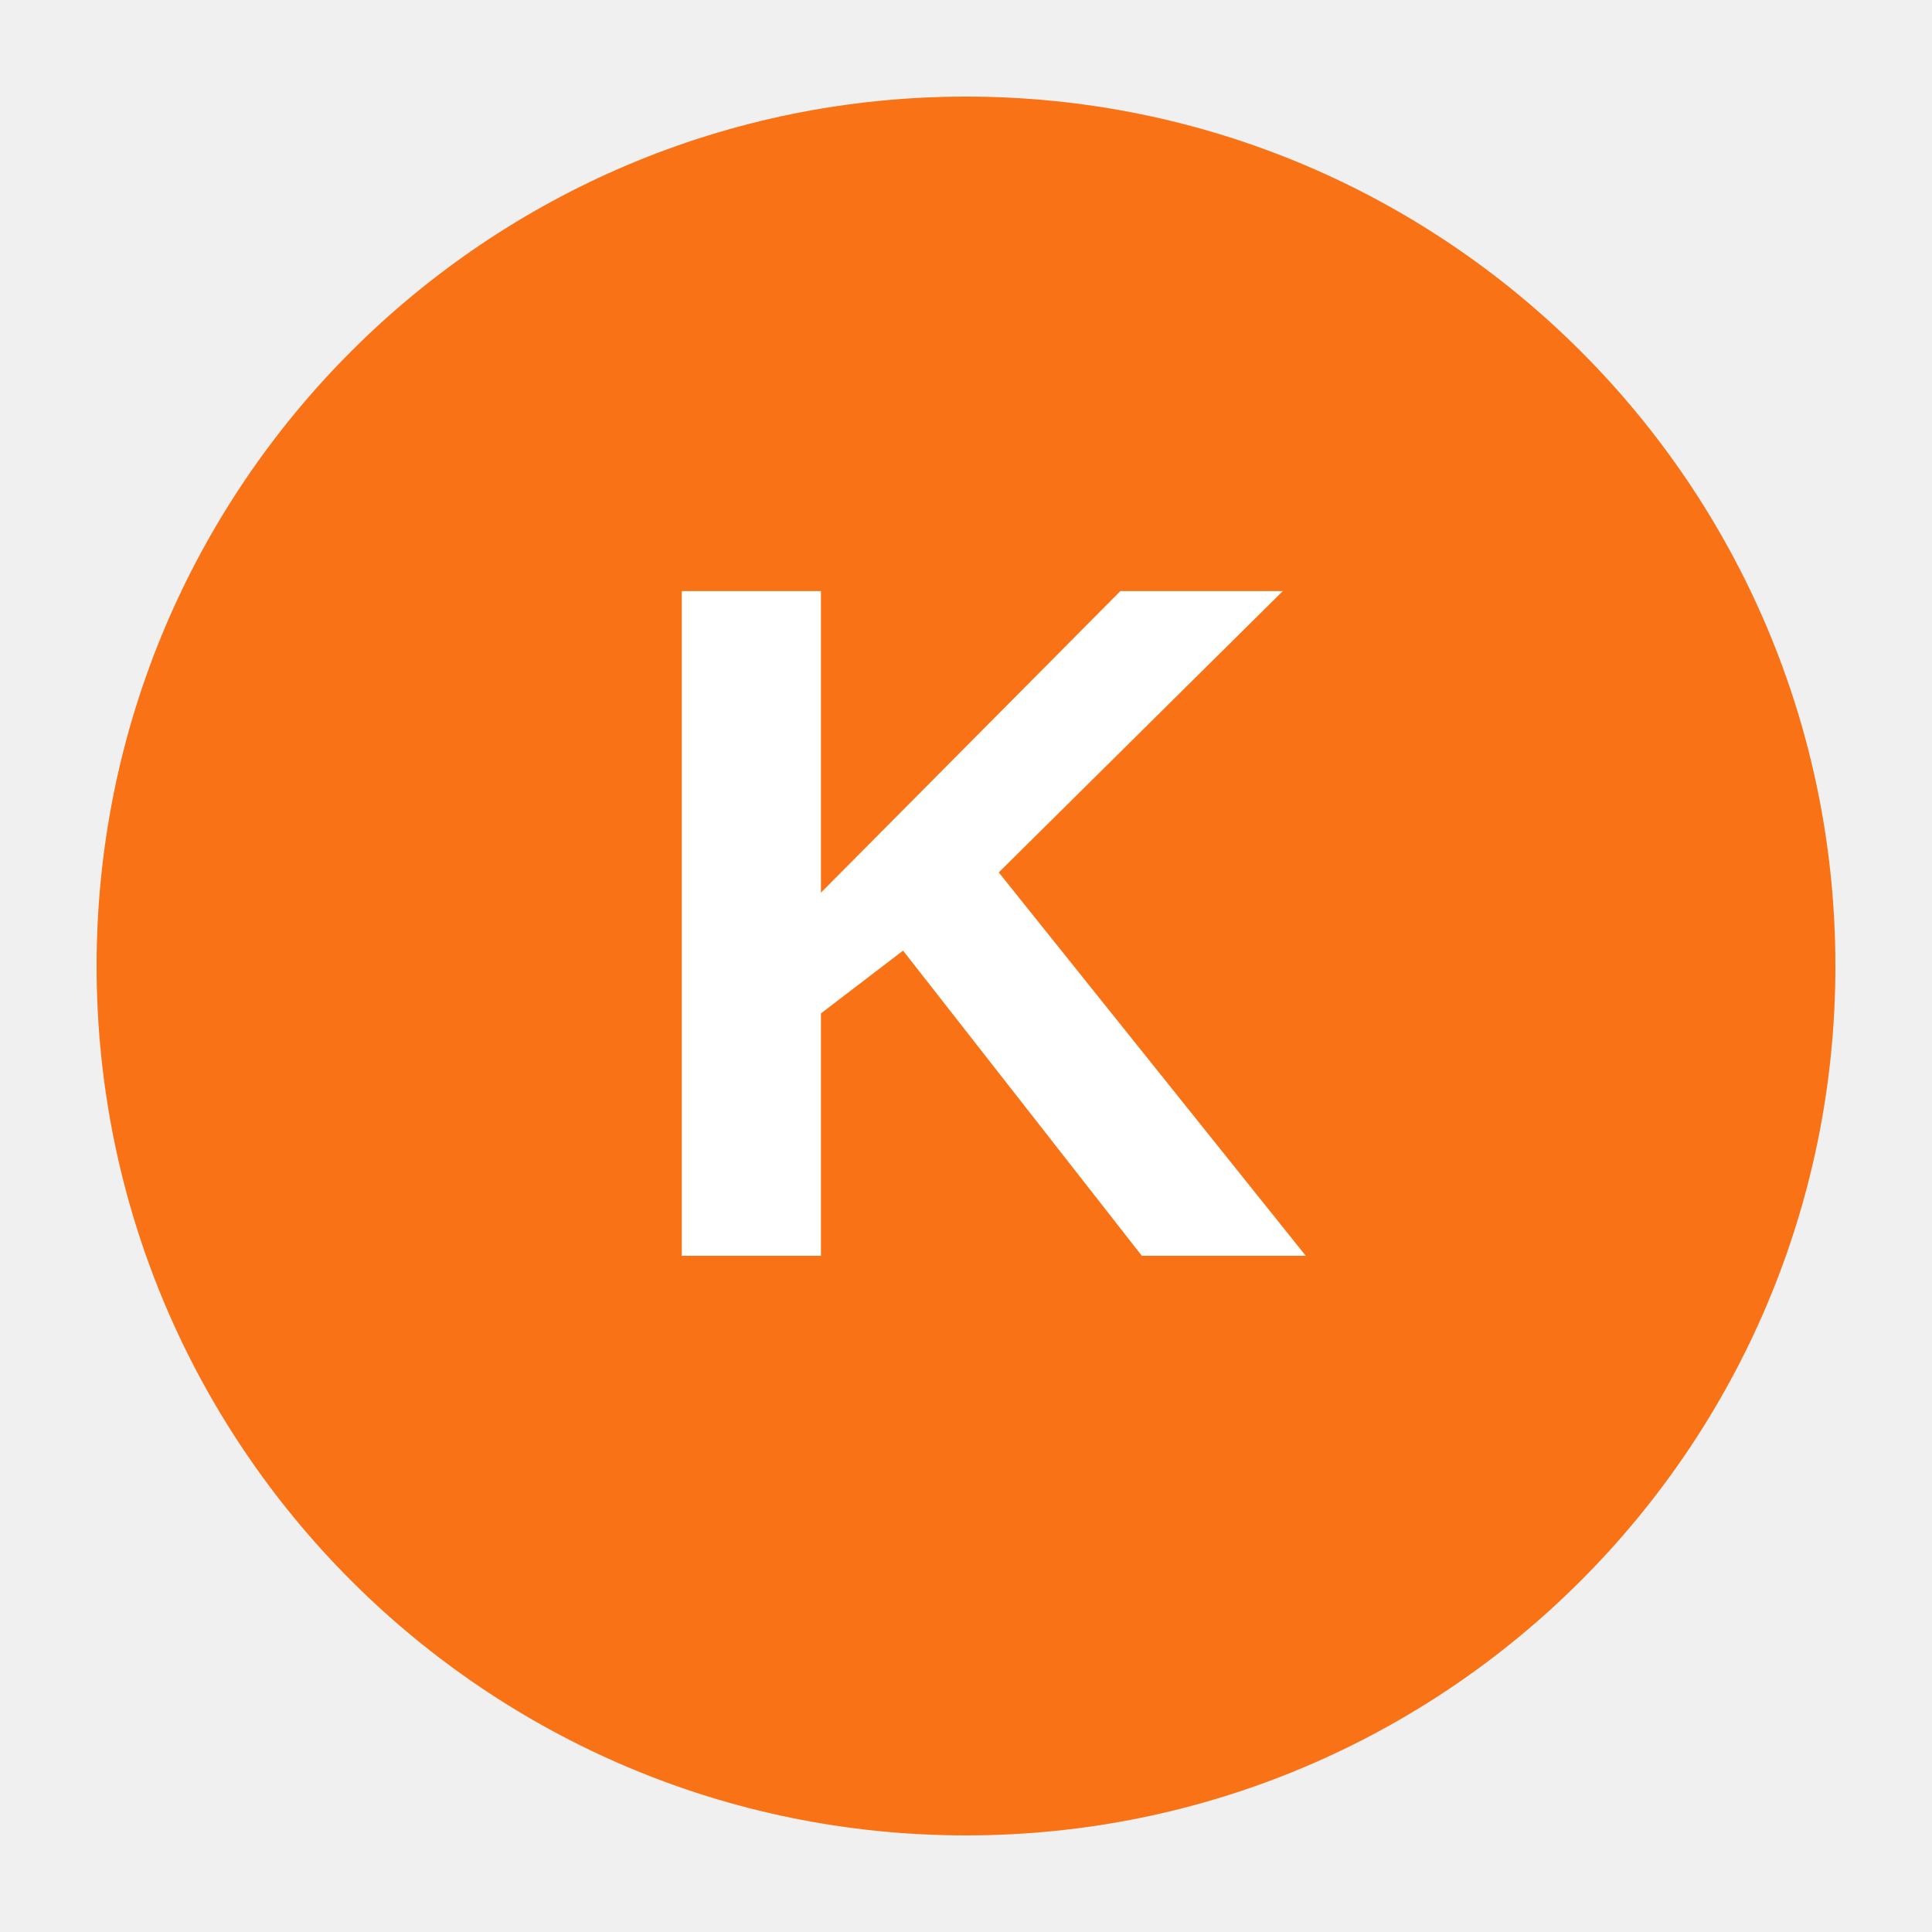
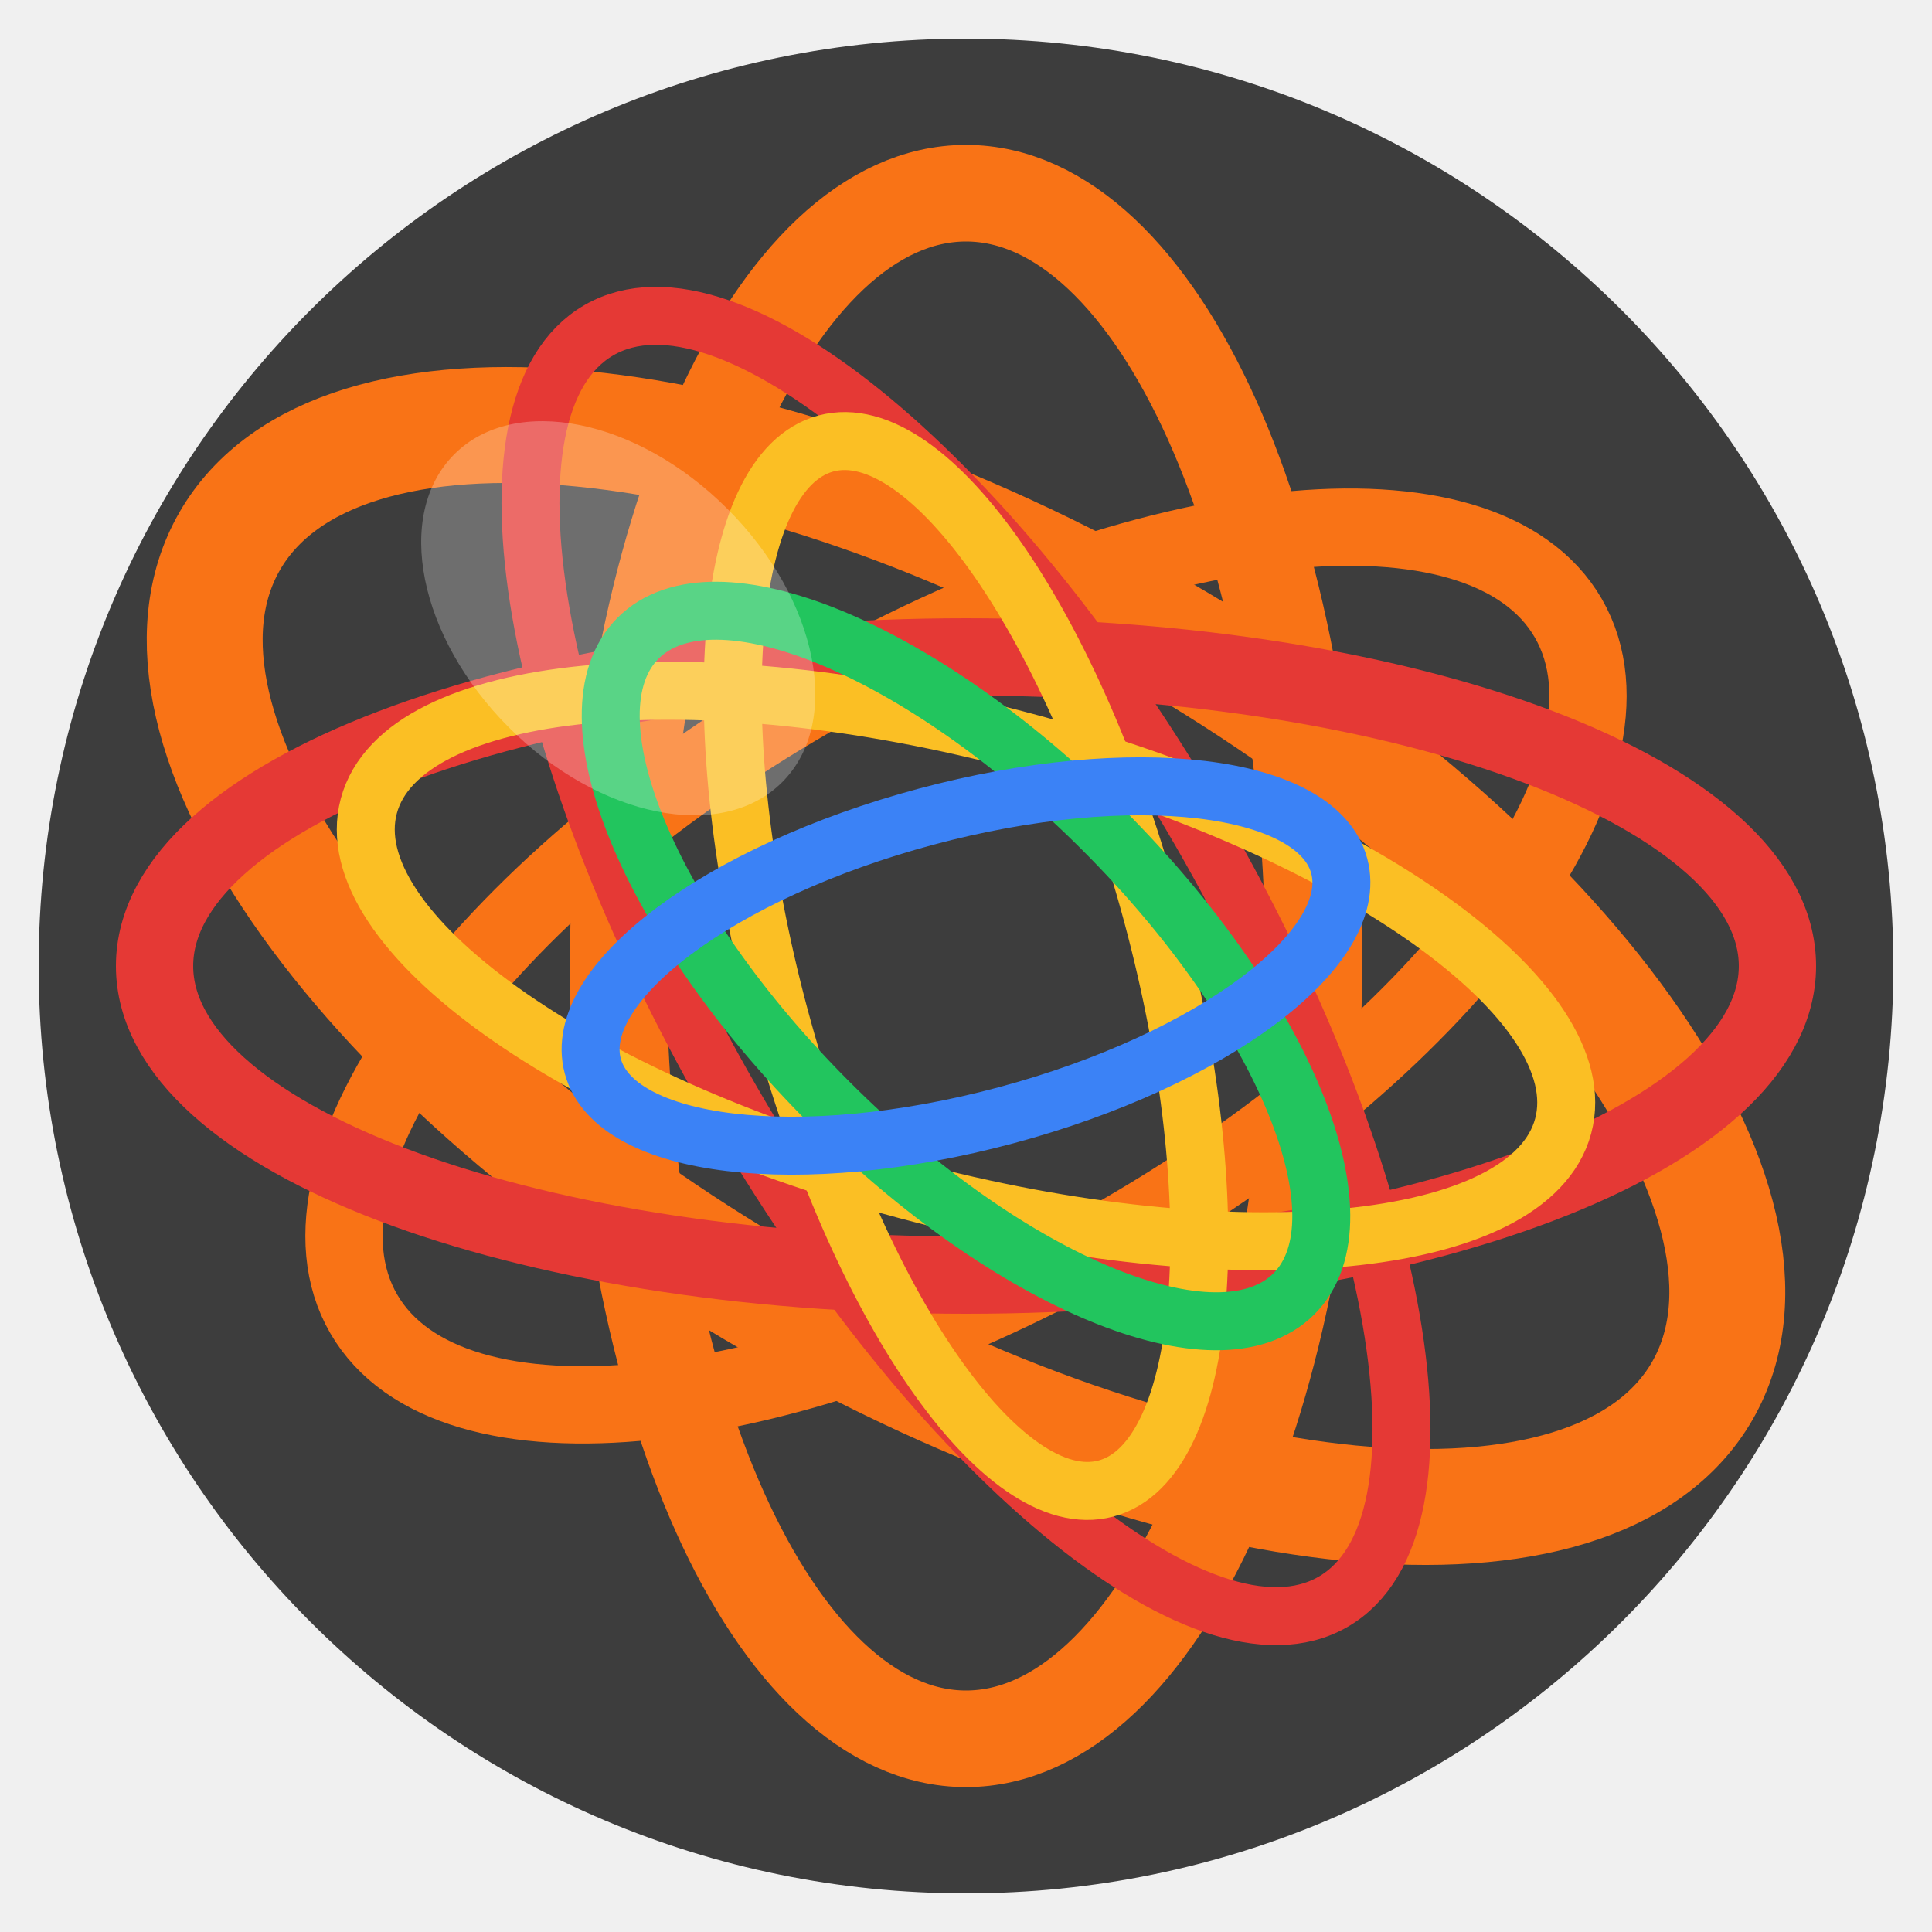
<svg xmlns="http://www.w3.org/2000/svg" viewBox="0 0 100 100">
-   <circle cx="50" cy="50" r="45" fill="#f97316" />
-   <text x="50" y="65" font-size="50" text-anchor="middle" fill="white" font-family="Arial, sans-serif" font-weight="bold">K</text>
+   <circle cx="50" cy="50" r="48" fill="#3d3d3d" />
+   <ellipse cx="50" cy="50" rx="44" ry="20" fill="none" stroke="#f97316" stroke-width="6" transform="rotate(30 50 50)" />
+   <ellipse cx="50" cy="50" rx="40" ry="18" fill="none" stroke="#f97316" stroke-width="5" transform="rotate(90 50 50)" />
+   <ellipse cx="50" cy="50" rx="36" ry="16" fill="none" stroke="#f97316" stroke-width="4" transform="rotate(150 50 50)" />
+   <ellipse cx="50" cy="50" rx="42" ry="16" fill="none" stroke="#e53935" stroke-width="4" transform="rotate(0 50 50)" />
+   <ellipse cx="50" cy="50" rx="38" ry="14" fill="none" stroke="#e53935" stroke-width="3" transform="rotate(60 50 50)" />
+   <ellipse cx="50" cy="50" rx="32" ry="12" fill="none" stroke="#fbbf24" stroke-width="3" transform="rotate(15 50 50)" />
+   <ellipse cx="50" cy="50" rx="28" ry="10" fill="none" stroke="#fbbf24" stroke-width="3" transform="rotate(75 50 50)" />
+   <ellipse cx="50" cy="50" rx="24" ry="10" fill="none" stroke="#22c55e" stroke-width="3" transform="rotate(45 50 50)" />
+   <ellipse cx="50" cy="50" rx="20" ry="8" fill="none" stroke="#3b82f6" stroke-width="3" transform="rotate(-15 50 50)" />
+   <ellipse cx="32" cy="32" rx="8" ry="12" fill="rgba(255,255,255,0.25)" transform="rotate(-45 32 32)" />
</svg>
